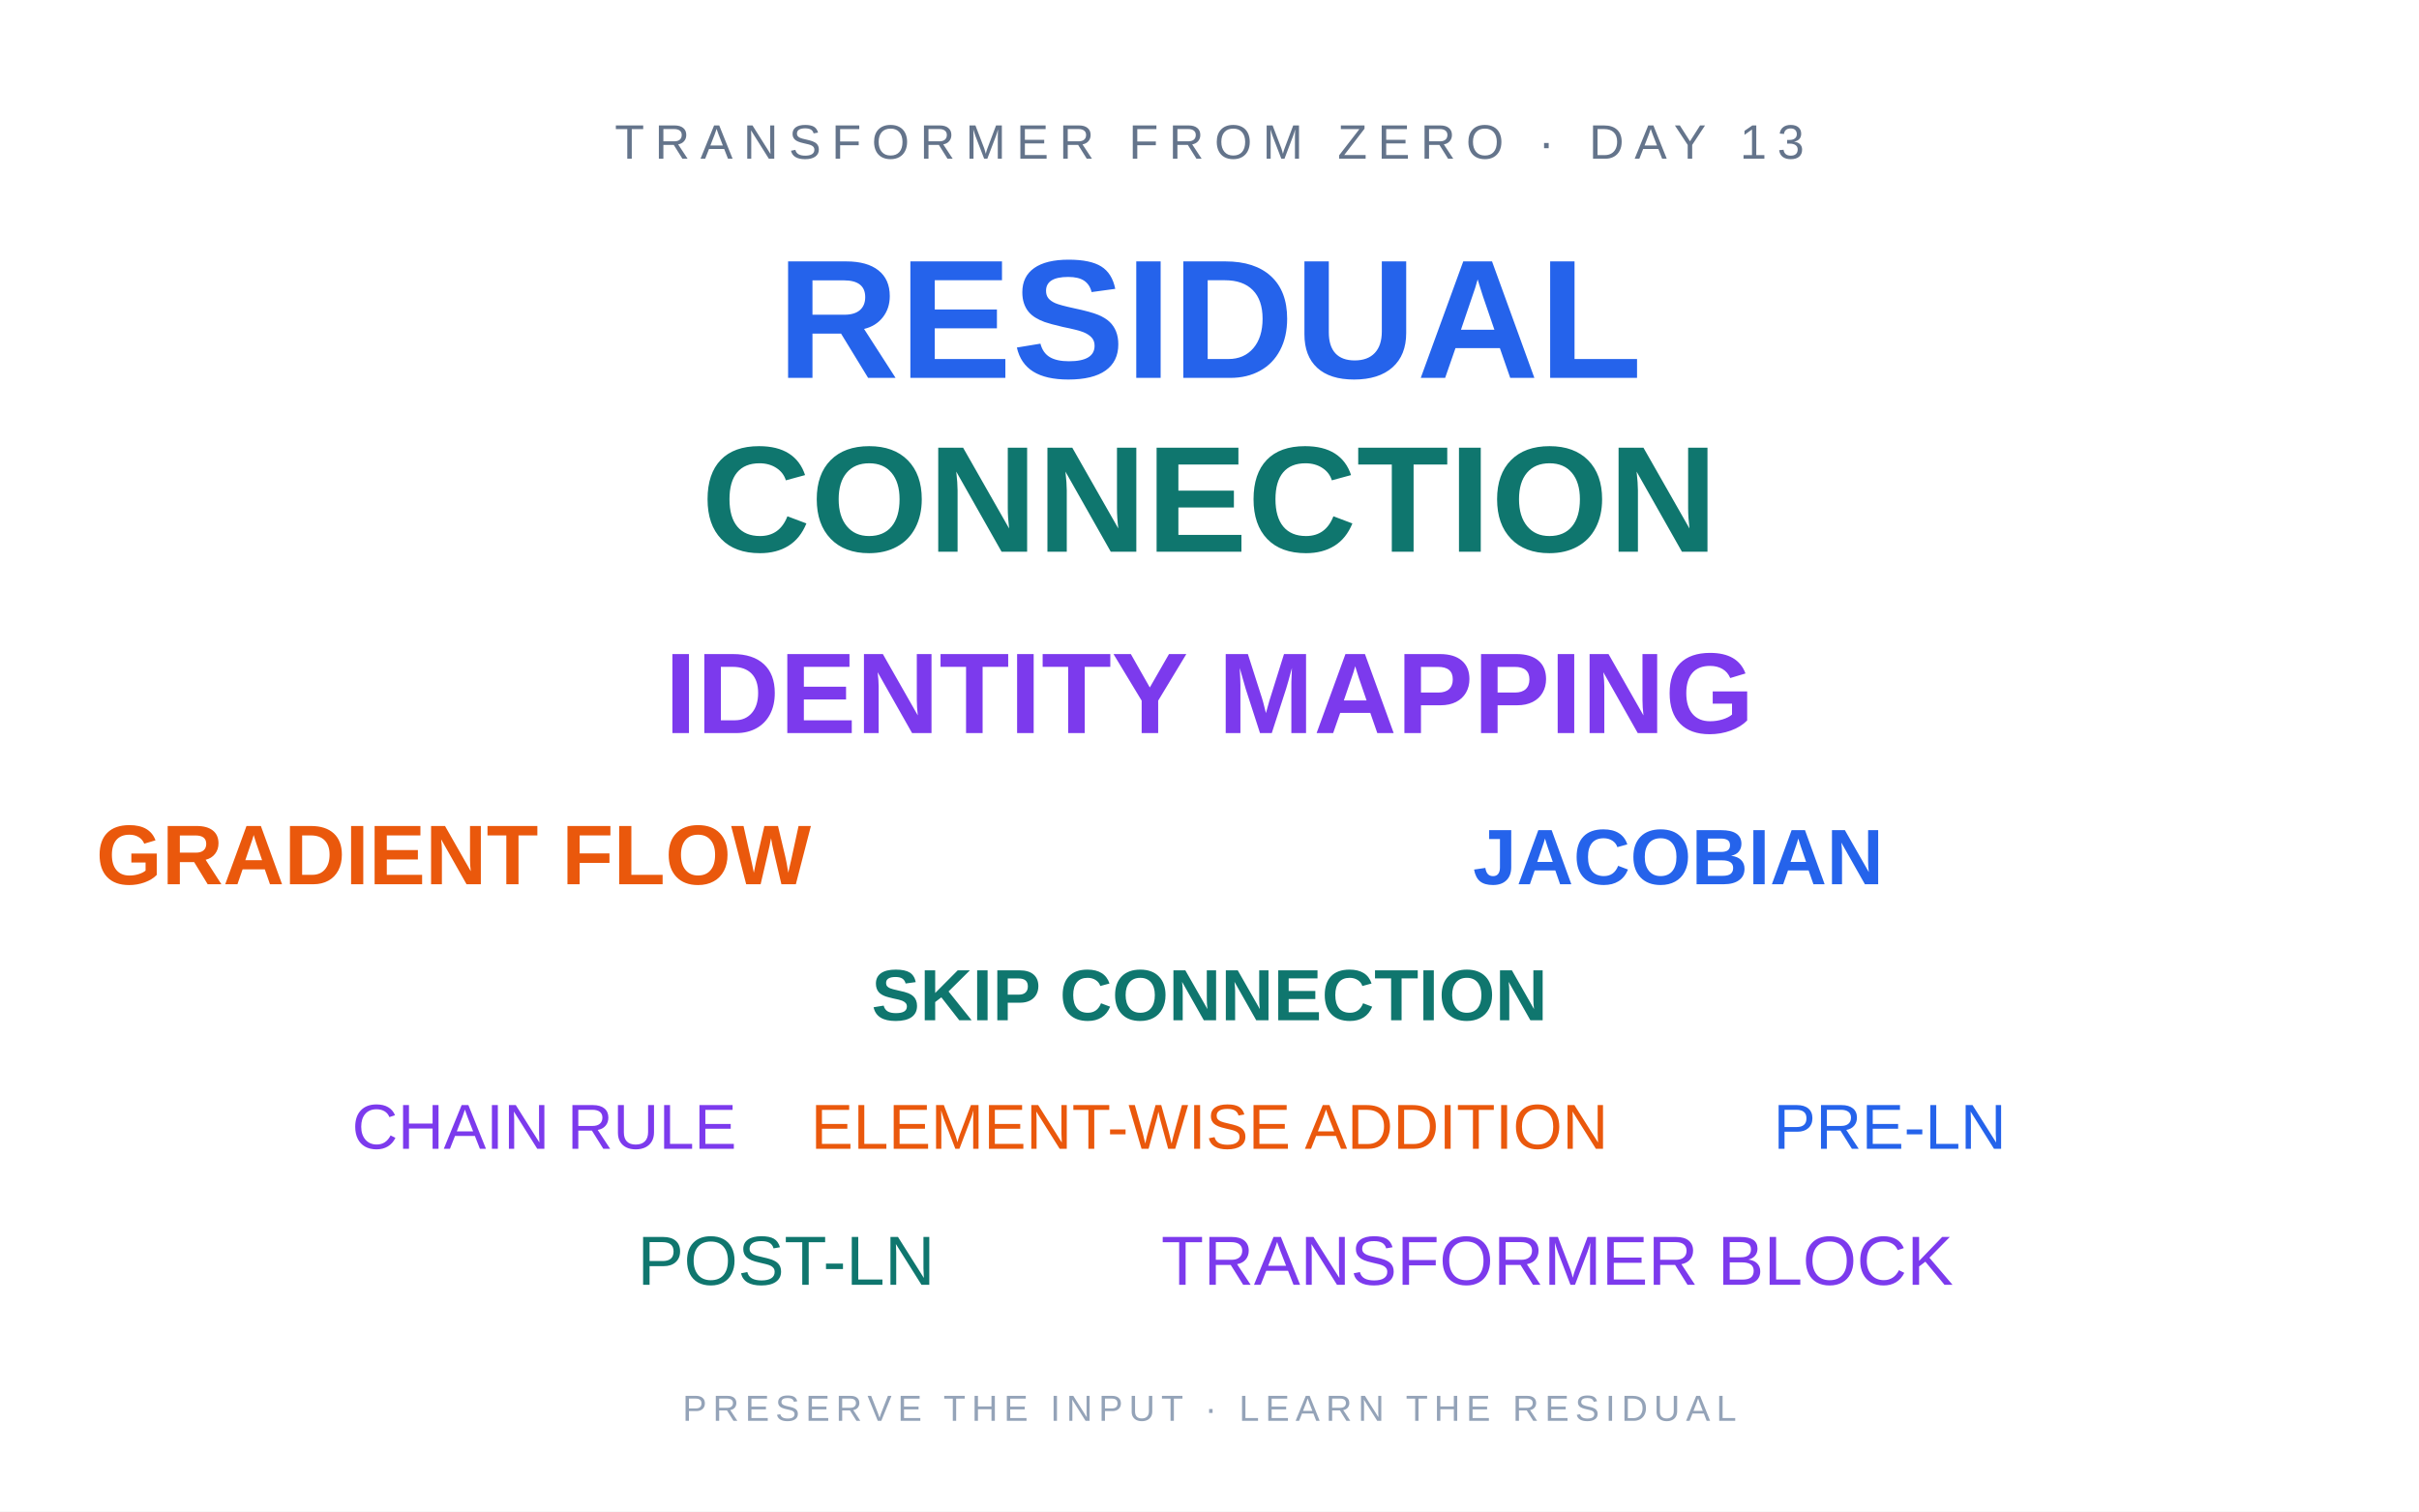
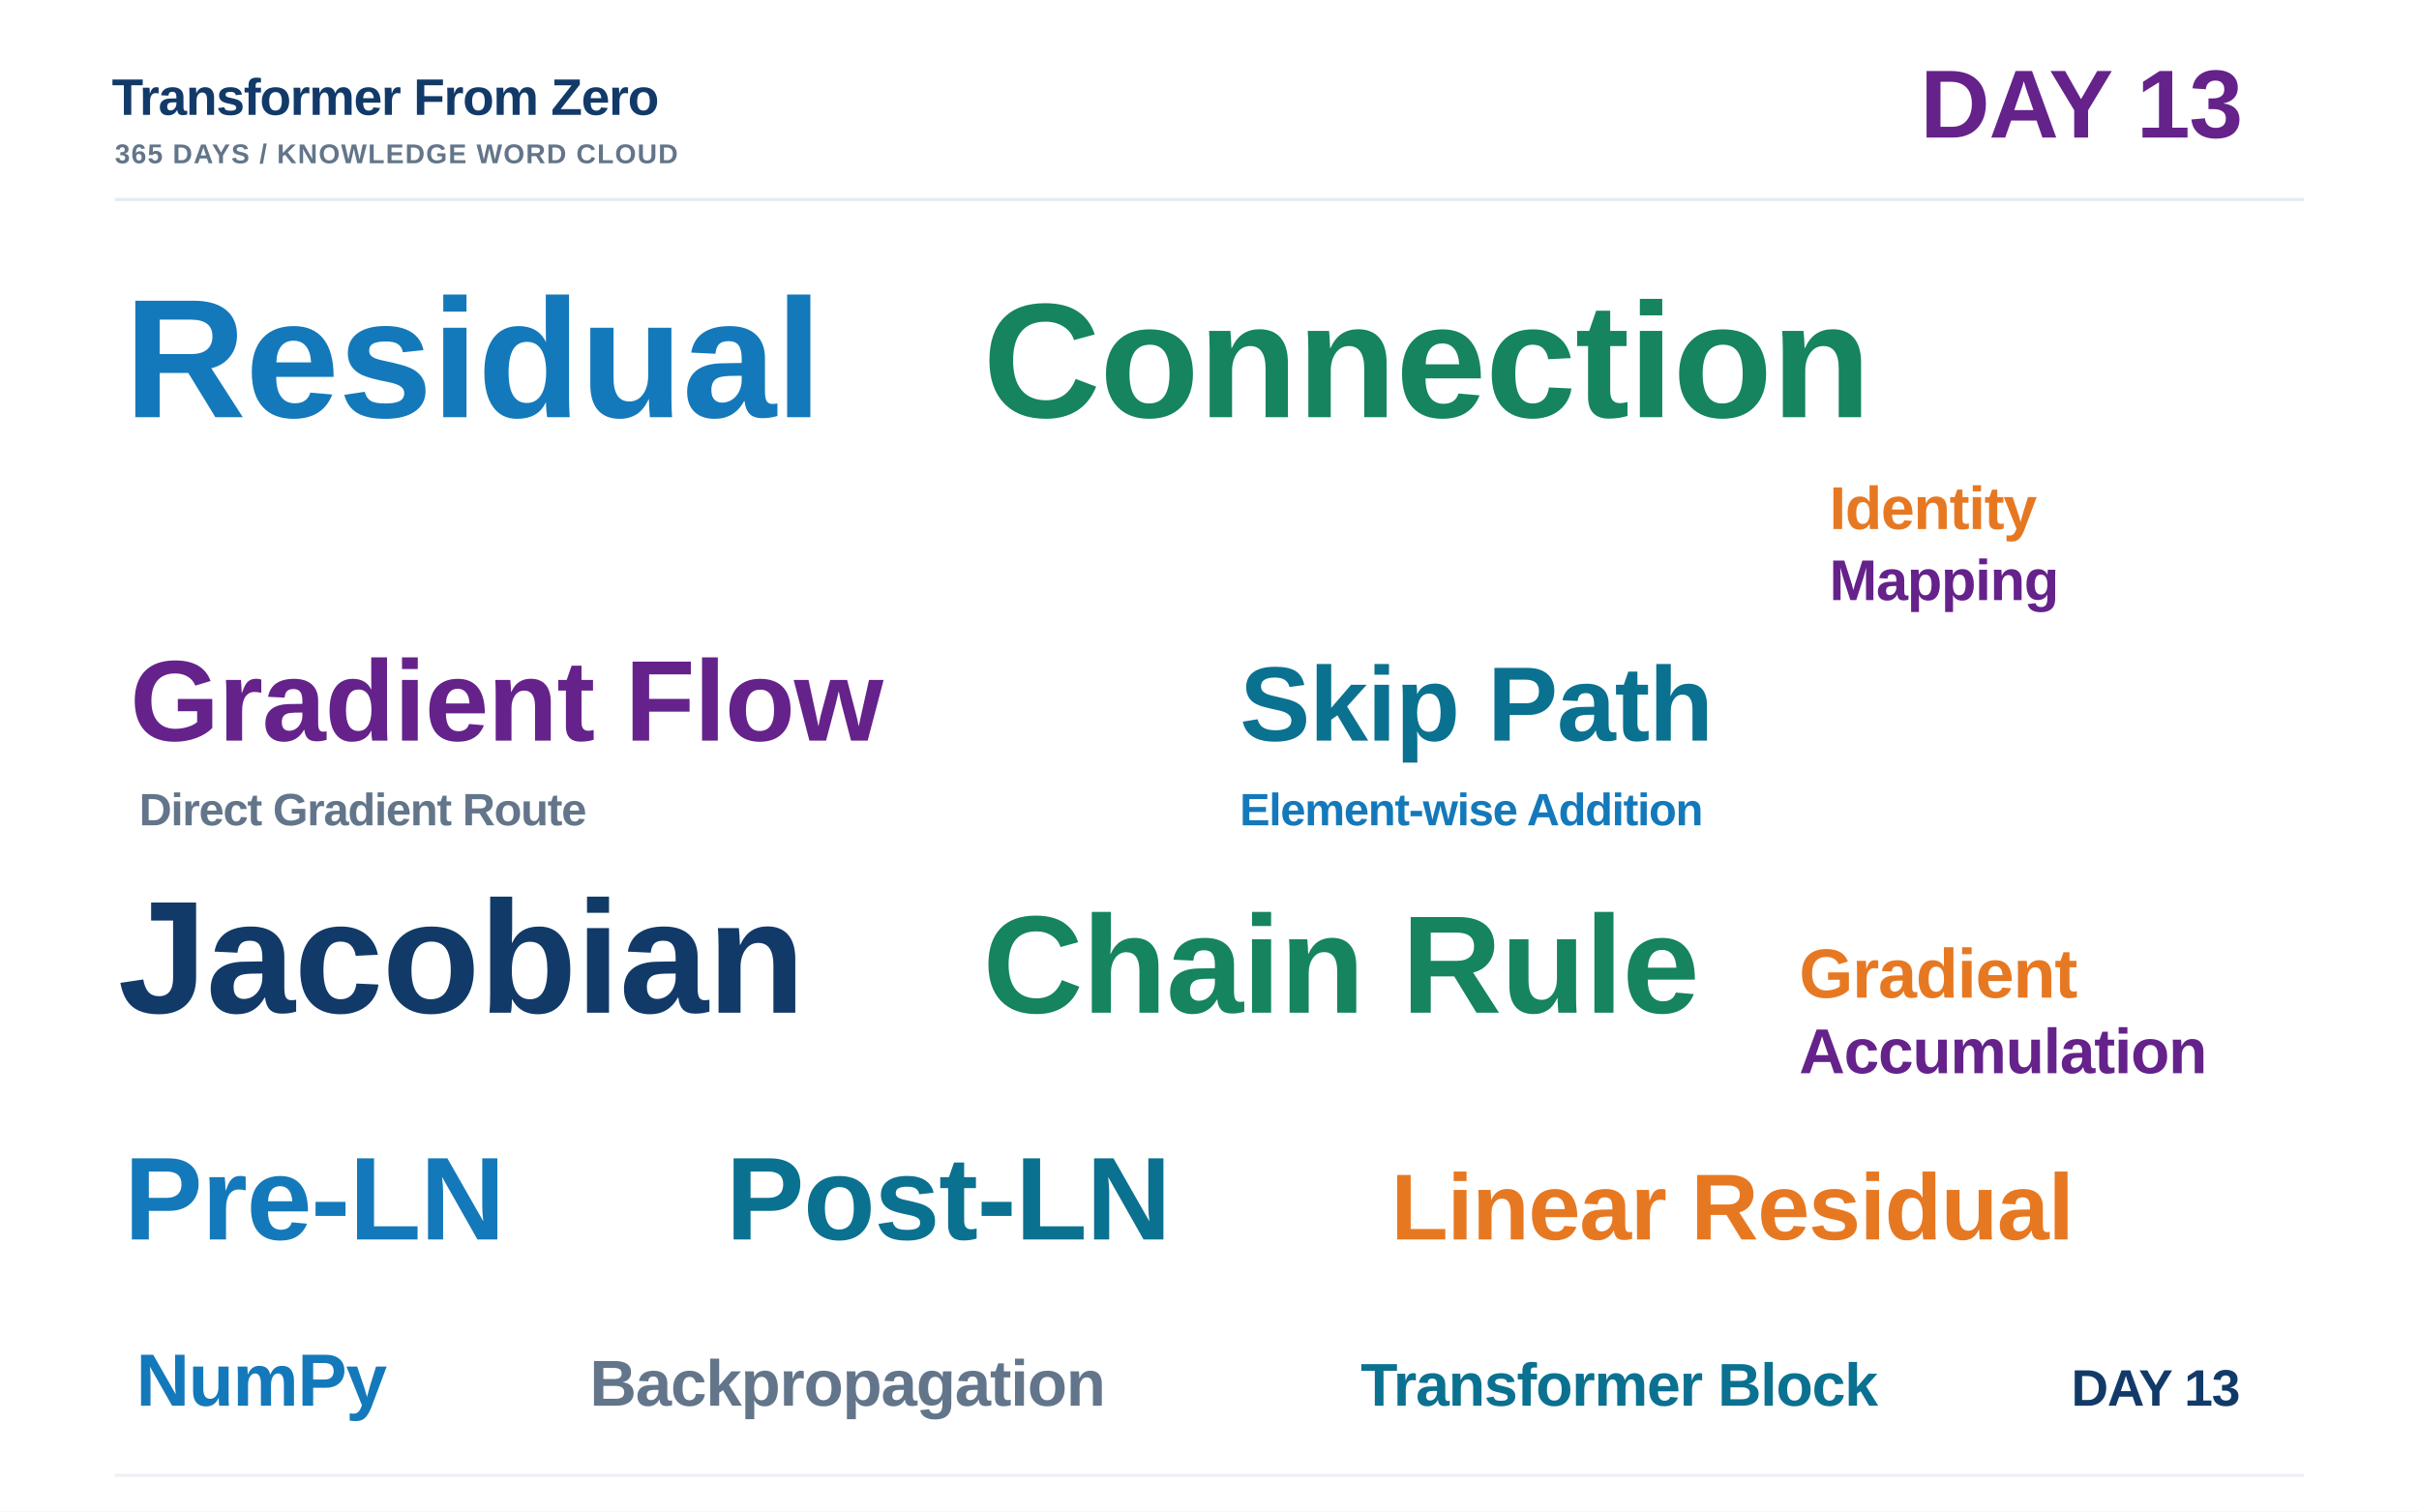
<svg xmlns="http://www.w3.org/2000/svg" width="1600" height="1000" viewBox="0 0 1600 1000" role="img" aria-labelledby="title desc">
-   <rect width="1600" height="1000" fill="#ffffff" />
-   <text x="800" y="105" text-anchor="middle" font-family="Arial,Helvetica,sans-serif" font-size="32" letter-spacing="7" fill="#64748b">TRANSFORMER FROM ZERO · DAY 13</text>
-   <text x="800" y="250" text-anchor="middle" font-family="Arial,Helvetica,sans-serif" font-size="112" font-weight="700" fill="#2563eb">RESIDUAL</text>
-   <text x="800" y="365" text-anchor="middle" font-family="Arial,Helvetica,sans-serif" font-size="100" font-weight="700" fill="#0f766e">CONNECTION</text>
-   <text x="800" y="485" text-anchor="middle" font-family="Arial,Helvetica,sans-serif" font-size="76" font-weight="700" fill="#7c3aed">IDENTITY MAPPING</text>
-   <text x="300" y="585" text-anchor="middle" font-family="Arial,Helvetica,sans-serif" font-size="56" font-weight="700" fill="#ea580c">GRADIENT FLOW</text>
-   <text x="1110" y="585" text-anchor="middle" font-family="Arial,Helvetica,sans-serif" font-size="52" font-weight="700" fill="#2563eb">JACOBIAN</text>
-   <text x="800" y="675" text-anchor="middle" font-family="Arial,Helvetica,sans-serif" font-size="48" font-weight="700" fill="#0f766e">SKIP CONNECTION</text>
-   <text x="360" y="760" text-anchor="middle" font-family="Arial,Helvetica,sans-serif" font-size="42" fill="#7c3aed">CHAIN RULE</text>
-   <text x="800" y="760" text-anchor="middle" font-family="Arial,Helvetica,sans-serif" font-size="42" fill="#ea580c">ELEMENT-WISE ADDITION</text>
-   <text x="1250" y="760" text-anchor="middle" font-family="Arial,Helvetica,sans-serif" font-size="42" fill="#2563eb">PRE-LN</text>
-   <text x="520" y="850" text-anchor="middle" font-family="Arial,Helvetica,sans-serif" font-size="46" fill="#0f766e">POST-LN</text>
-   <text x="1030" y="850" text-anchor="middle" font-family="Arial,Helvetica,sans-serif" font-size="46" fill="#7c3aed">TRANSFORMER BLOCK</text>
-   <text x="800" y="940" text-anchor="middle" font-family="Arial,Helvetica,sans-serif" font-size="24" letter-spacing="4" fill="#94a3b8">PRESERVE THE INPUT · LEARN THE RESIDUAL</text>
+   <rect width="1600" height="1000" fill="#FFFFFF" />
+   <g font-family="Arial, 'Microsoft YaHei', 'PingFang SC', 'Noto Sans CJK SC', sans-serif" letter-spacing="-0.7">
+     <text x="74" y="76" font-size="34" font-weight="750" fill="#123A69">Transformer From Zero</text>
+     <text x="76" y="108" font-size="18" font-weight="600" fill="#62758A" letter-spacing="0.8">365 DAYS / KNOWLEDGE WORD CLOUD</text>
+     <text x="1270" y="91" font-size="64" font-weight="850" fill="#65228A">DAY 13</text>
+     <path d="M76 132 H1524" stroke="#E3EAF1" stroke-width="2" />
+     <text x="82" y="276" font-size="112" font-weight="900" fill="#1479BA">Residual</text>
+     <text x="650" y="276" font-size="108" font-weight="900" fill="#15845F">Connection</text>
+     <text x="1210" y="350" font-size="40" font-weight="820" fill="#E77822">Identity</text>
+     <text x="1210" y="397" font-size="38" font-weight="820" fill="#65228A">Mapping</text>
+     <text x="86" y="490" font-size="76" font-weight="880" fill="#65228A">Gradient Flow</text>
+     <text x="820" y="490" font-size="70" font-weight="850" fill="#0B7190">Skip Path</text>
+     <text x="92" y="546" font-size="30" font-weight="740" fill="#62758A">Direct Gradient Route</text>
+     <text x="820" y="546" font-size="30" font-weight="740" fill="#1479BA">Element-wise Addition</text>
+     <text x="78" y="670" font-size="106" font-weight="900" fill="#123A69">Jacobian</text>
+     <text x="650" y="670" font-size="92" font-weight="900" fill="#15845F">Chain Rule</text>
+     <text x="1190" y="660" font-size="46" font-weight="850" fill="#E77822">Gradient</text>
+     <text x="1190" y="710" font-size="42" font-weight="850" fill="#65228A">Accumulation</text>
+     <text x="82" y="820" font-size="78" font-weight="900" fill="#1479BA">Pre-LN</text>
+     <text x="480" y="820" font-size="78" font-weight="900" fill="#0B7190">Post-LN</text>
+     <text x="920" y="820" font-size="62" font-weight="880" fill="#E77822">Linear Residual</text>
+     <text x="90" y="930" font-size="49" font-weight="850" fill="#1479BA">NumPy</text>
+     <text x="390" y="930" font-size="43" font-weight="820" fill="#62758A">Backpropagation</text>
+     <text x="900" y="930" font-size="40" font-weight="820" fill="#0B7190">Transformer Block</text>
+     <text x="1370" y="930" font-size="34" font-weight="900" fill="#123A69">DAY 13</text>
+   </g>
+   <path d="M76 976 H1524" stroke="#EDF0F6" stroke-width="2" />
</svg>
